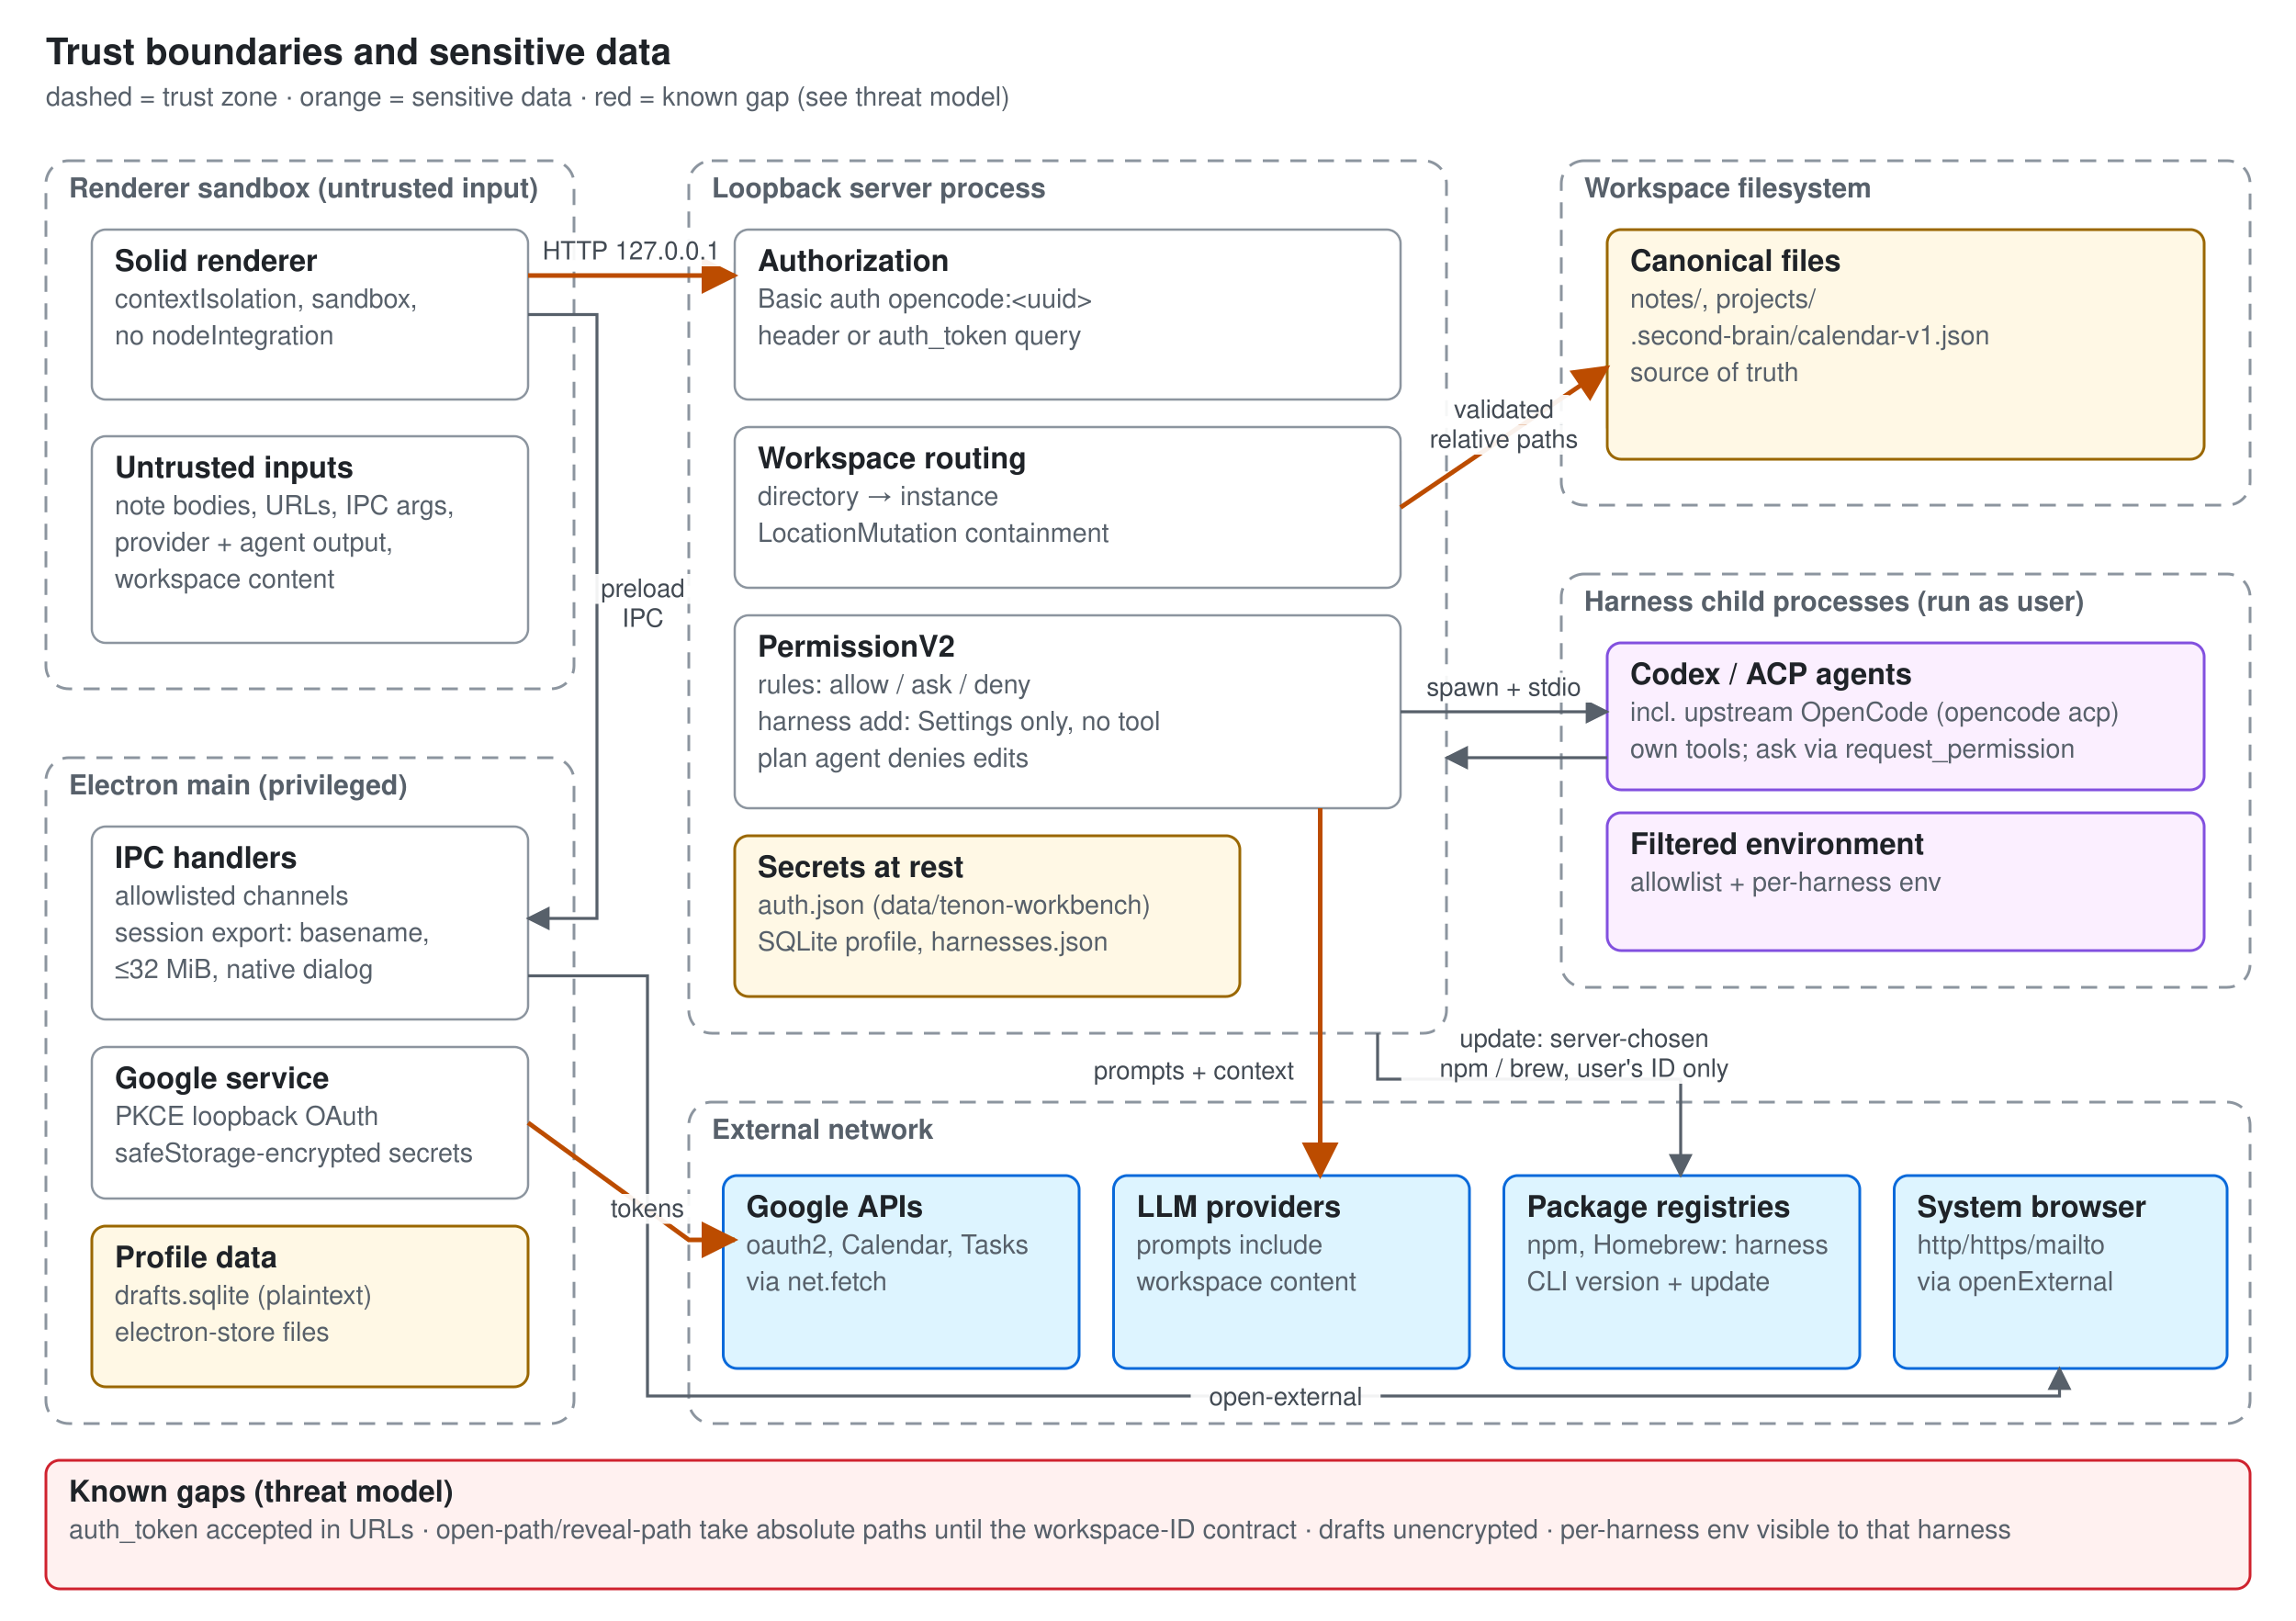
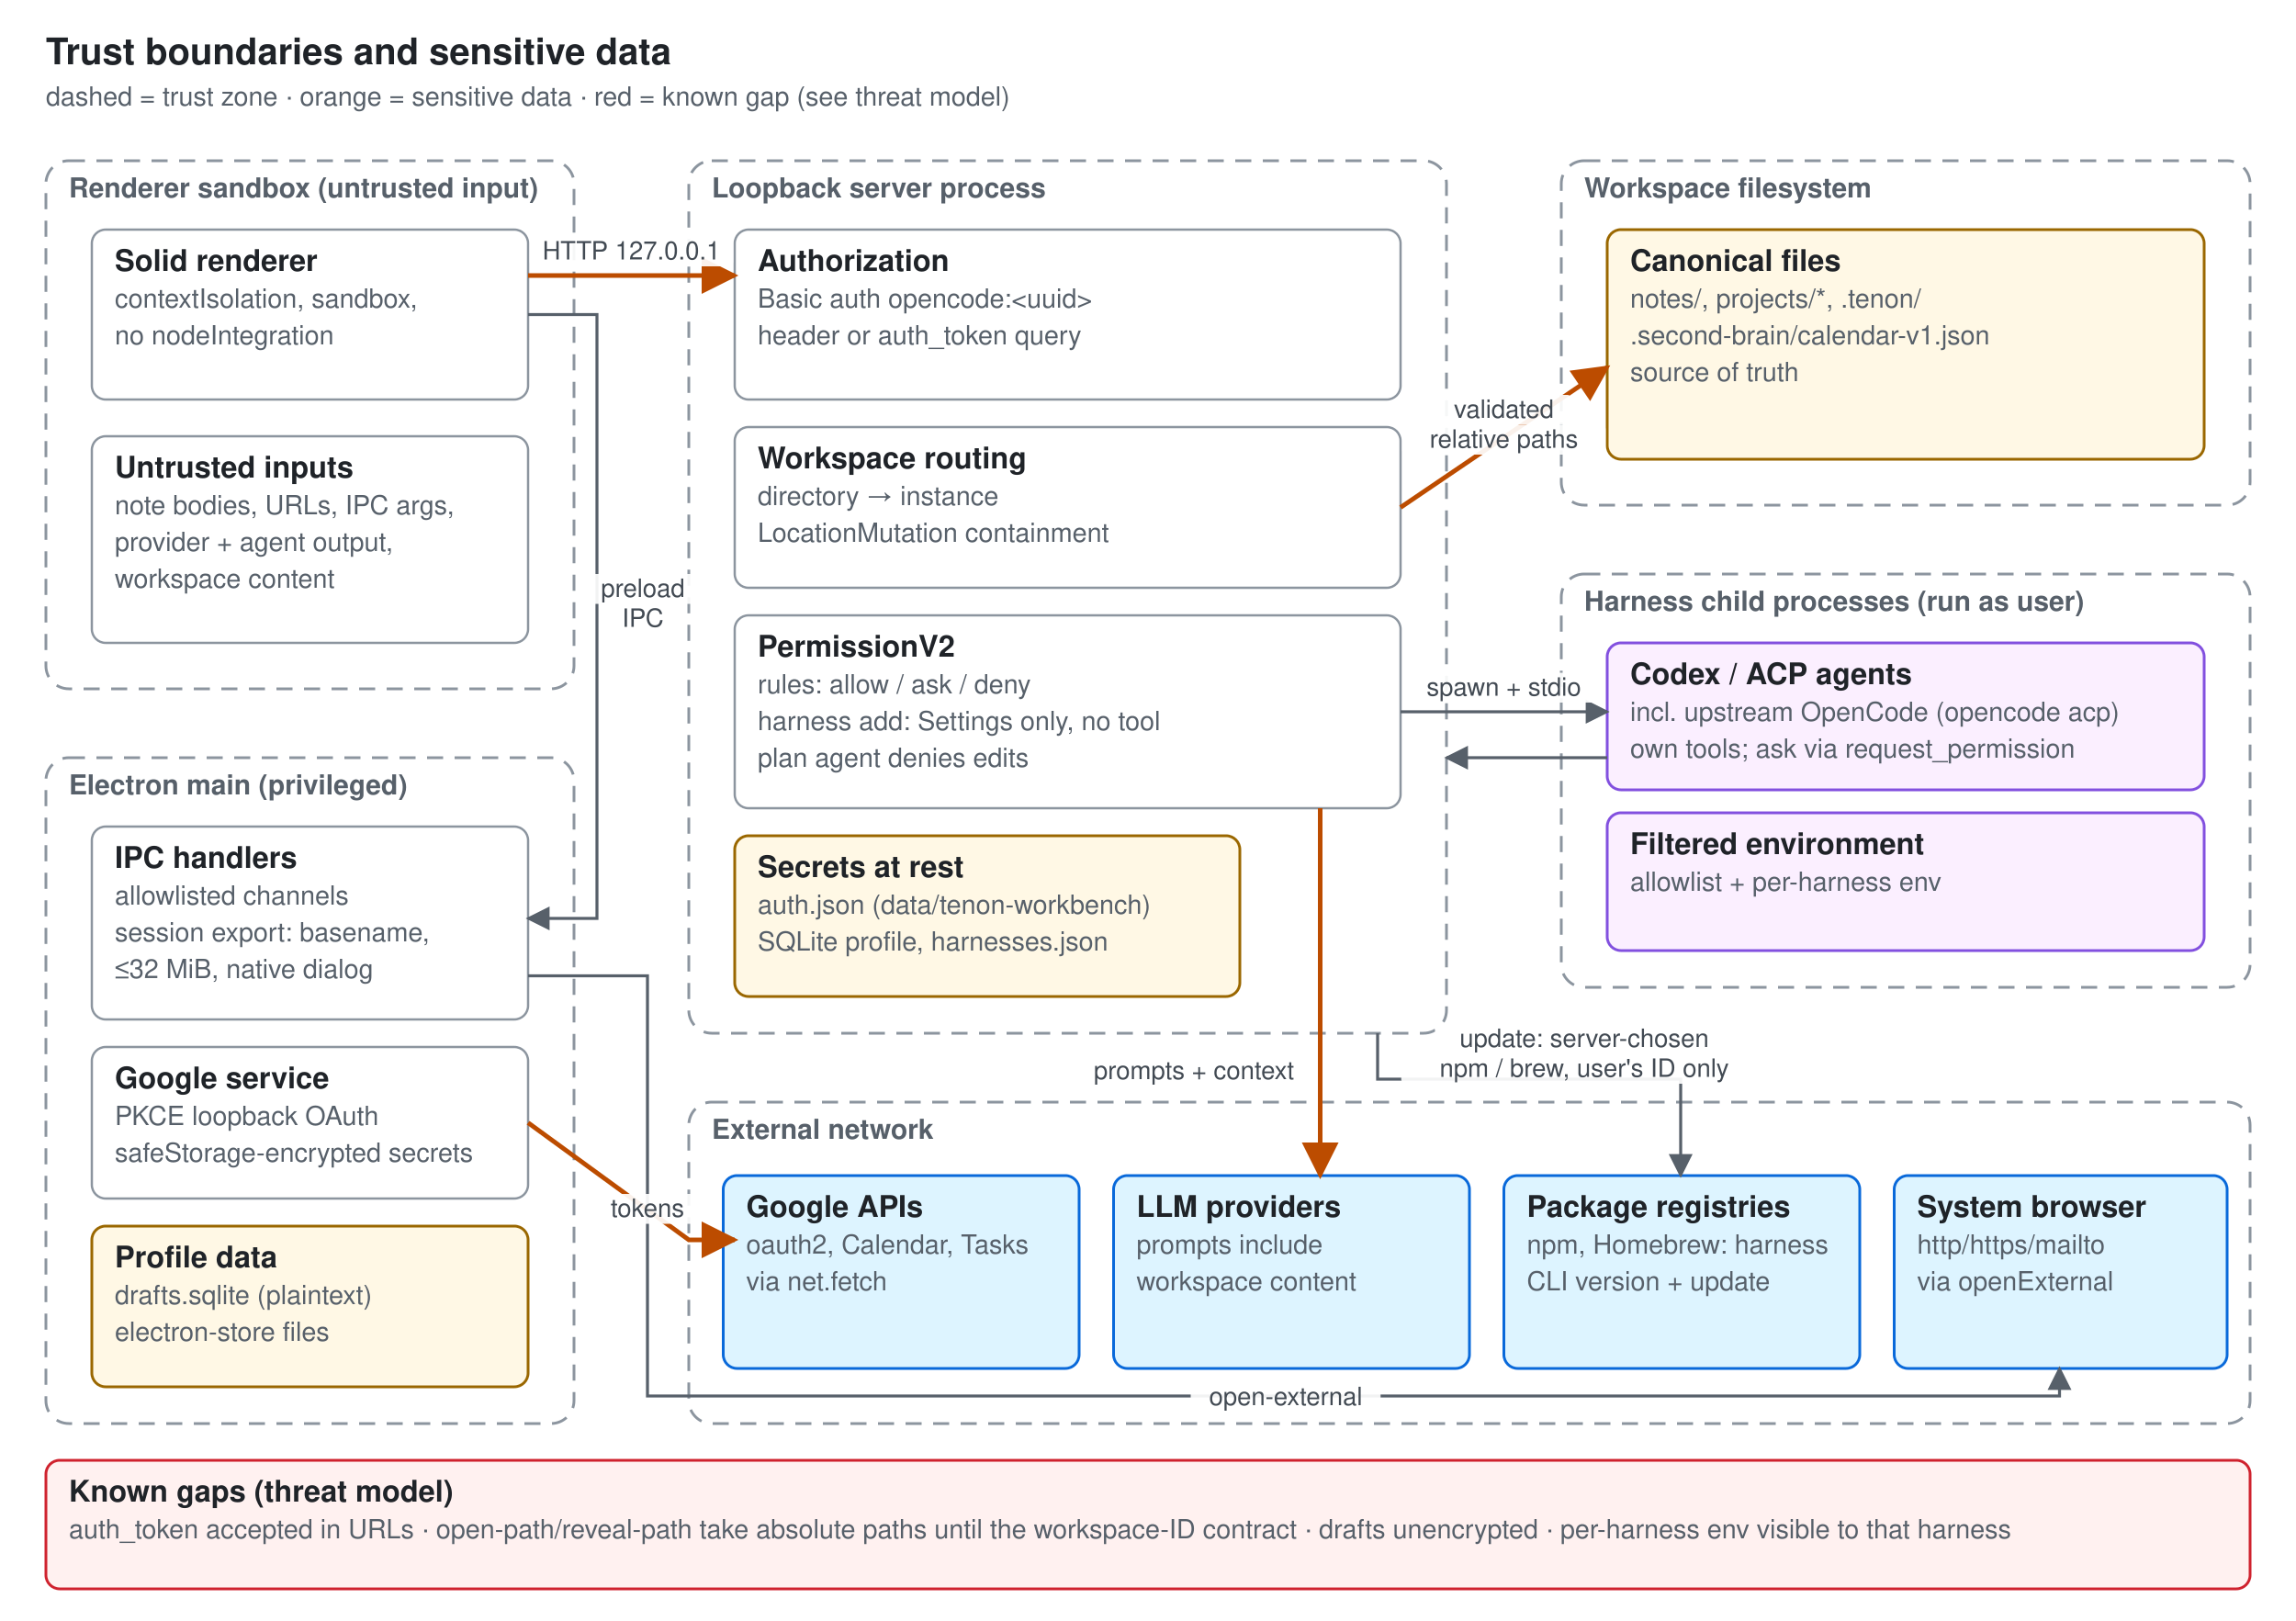
<svg xmlns="http://www.w3.org/2000/svg" viewBox="0 0 1000 706" width="1000" height="706" role="img" aria-labelledby="title desc">
  <style>
  .bg{fill:#ffffff}
  text{font-family:ui-sans-serif,system-ui,-apple-system,"Segoe UI",Helvetica,Arial,sans-serif;font-size:13px;fill:#1f2328}
  .t{font-weight:600}
  .s{font-size:11.5px;fill:#57606a}
  .h{font-size:16px;font-weight:600}
  .lbl{font-size:11px;fill:#424a53}
  .lblbg{fill:#ffffff;opacity:.92}
  .box{fill:#f6f8fa;stroke:#57606a;stroke-width:1.2}
  .sub{fill:#ffffff;stroke:#8c959f;stroke-width:1}
  .store{fill:#fff8e5;stroke:#9a6700;stroke-width:1.2}
  .ext{fill:#ddf4ff;stroke:#0969da;stroke-width:1.2}
  .proc{fill:#fbefff;stroke:#8250df;stroke-width:1.2}
  .zone{fill:none;stroke:#8c959f;stroke-width:1.2;stroke-dasharray:7 5}
  .zonet{font-size:12px;font-weight:600;fill:#57606a}
  .gapz{fill:#fff1f0;stroke:#cf222e;stroke-width:1.2}
  .e{fill:none;stroke:#57606a;stroke-width:1.3}
  .d{stroke-dasharray:5 4}
  .r{stroke:#cf222e}
  .sens{stroke:#bc4c00;stroke-width:2}
  .ah{fill:#57606a}
  .ahr{fill:#cf222e}
  .ahs{fill:#bc4c00}
  .life{stroke:#8c959f;stroke-width:1;stroke-dasharray:4 4}
  .act{fill:#eaeef2;stroke:#57606a;stroke-width:1}
  .frag{fill:none;stroke:#8c959f;stroke-width:1}
  .fragt{fill:#eaeef2;stroke:#8c959f;stroke-width:1}
  .dot{fill:#1f2328}
  .ring{fill:none;stroke:#1f2328;stroke-width:1.5}
  .dia{fill:#ffffff;stroke:#57606a;stroke-width:1.2}
  .bar{fill:#1f2328}
  @media (prefers-color-scheme: dark){
    .bg{fill:#0d1117}
    text{fill:#e6edf3}
    .s{fill:#9198a1} .lbl{fill:#c9d1d9} .lblbg{fill:#0d1117}
    .box{fill:#161b22;stroke:#8b949e} .sub{fill:#0d1117;stroke:#6e7681}
    .store{fill:#2b2111;stroke:#d29922} .ext{fill:#0c2d4a;stroke:#4493f8}
    .proc{fill:#271a3d;stroke:#ab7df8}
    .zone{stroke:#6e7681} .zonet{fill:#9198a1}
    .gapz{fill:#3a1517;stroke:#f85149}
    .e{stroke:#9198a1} .r{stroke:#f85149} .sens{stroke:#f0883e}
    .ah{fill:#9198a1} .ahr{fill:#f85149} .ahs{fill:#f0883e}
    .life{stroke:#6e7681} .act{fill:#21262d;stroke:#8b949e}
    .frag{stroke:#6e7681} .fragt{fill:#21262d;stroke:#6e7681}
    .dot{fill:#e6edf3} .ring{stroke:#e6edf3} .dia{fill:#0d1117;stroke:#8b949e} .bar{fill:#e6edf3}
  }
</style>
  <defs>
    <marker id="a" viewBox="0 0 10 10" refX="9" refY="5" markerWidth="8" markerHeight="8" orient="auto-start-reverse">
      <path class="ah" d="M0,0 L10,5 L0,10 z" />
    </marker>
    <marker id="ar" viewBox="0 0 10 10" refX="9" refY="5" markerWidth="8" markerHeight="8" orient="auto-start-reverse">
      <path class="ahr" d="M0,0 L10,5 L0,10 z" />
    </marker>
    <marker id="as" viewBox="0 0 10 10" refX="9" refY="5" markerWidth="8" markerHeight="8" orient="auto-start-reverse">
      <path class="ahs" d="M0,0 L10,5 L0,10 z" />
    </marker>
    <marker id="o" viewBox="0 0 10 10" refX="9" refY="5" markerWidth="9" markerHeight="9" orient="auto-start-reverse">
      <path class="e" d="M0,0 L10,5 L0,10" />
    </marker>
    <marker id="dm" viewBox="0 0 12 12" refX="1" refY="6" markerWidth="11" markerHeight="11" orient="auto-start-reverse">
      <path class="bar" d="M1,6 L6,1 L11,6 L6,11 z" />
    </marker>
  </defs>
  <rect class="bg" x="0" y="0" width="1000" height="706" />
  <text x="20" y="28" text-anchor="start" class="h">Trust boundaries and sensitive data</text>
  <text x="20" y="46" text-anchor="start" class="s">dashed = trust zone · orange = sensitive data · red = known gap (see threat model)</text>
  <rect class="zone" x="20" y="70" width="230" height="230" rx="10" />
  <text x="30" y="86" text-anchor="start" class="zonet">Renderer sandbox (untrusted input)</text>
  <rect class="sub" x="40" y="100" width="190" height="74" rx="6" />
  <text x="50" y="118" text-anchor="start" class="t">Solid renderer</text>
  <text x="50" y="134" text-anchor="start" class="s">contextIsolation, sandbox,</text>
  <text x="50" y="150" text-anchor="start" class="s">no nodeIntegration</text>
  <rect class="sub" x="40" y="190" width="190" height="90" rx="6" />
  <text x="50" y="208" text-anchor="start" class="t">Untrusted inputs</text>
  <text x="50" y="224" text-anchor="start" class="s">note bodies, URLs, IPC args,</text>
  <text x="50" y="240" text-anchor="start" class="s">provider + agent output,</text>
  <text x="50" y="256" text-anchor="start" class="s">workspace content</text>
  <rect class="zone" x="20" y="330" width="230" height="290" rx="10" />
  <text x="30" y="346" text-anchor="start" class="zonet">Electron main (privileged)</text>
  <rect class="sub" x="40" y="360" width="190" height="84" rx="6" />
  <text x="50" y="378" text-anchor="start" class="t">IPC handlers</text>
  <text x="50" y="394" text-anchor="start" class="s">allowlisted channels</text>
  <text x="50" y="410" text-anchor="start" class="s">session export: basename,</text>
  <text x="50" y="426" text-anchor="start" class="s">≤32 MiB, native dialog</text>
  <rect class="sub" x="40" y="456" width="190" height="66" rx="6" />
  <text x="50" y="474" text-anchor="start" class="t">Google service</text>
  <text x="50" y="490" text-anchor="start" class="s">PKCE loopback OAuth</text>
  <text x="50" y="506" text-anchor="start" class="s">safeStorage-encrypted secrets</text>
  <rect class="store" x="40" y="534" width="190" height="70" rx="6" />
  <text x="50" y="552" text-anchor="start" class="t">Profile data</text>
  <text x="50" y="568" text-anchor="start" class="s">drafts.sqlite (plaintext)</text>
  <text x="50" y="584" text-anchor="start" class="s">electron-store files</text>
  <rect class="zone" x="300" y="70" width="330" height="380" rx="10" />
  <text x="310" y="86" text-anchor="start" class="zonet">Loopback server process</text>
  <rect class="sub" x="320" y="100" width="290" height="74" rx="6" />
  <text x="330" y="118" text-anchor="start" class="t">Authorization</text>
  <text x="330" y="134" text-anchor="start" class="s">Basic auth opencode:&lt;uuid&gt;</text>
  <text x="330" y="150" text-anchor="start" class="s">header or auth_token query</text>
  <rect class="sub" x="320" y="186" width="290" height="70" rx="6" />
  <text x="330" y="204" text-anchor="start" class="t">Workspace routing</text>
  <text x="330" y="220" text-anchor="start" class="s">directory → instance</text>
  <text x="330" y="236" text-anchor="start" class="s">LocationMutation containment</text>
  <rect class="sub" x="320" y="268" width="290" height="84" rx="6" />
  <text x="330" y="286" text-anchor="start" class="t">PermissionV2</text>
  <text x="330" y="302" text-anchor="start" class="s">rules: allow / ask / deny</text>
  <text x="330" y="318" text-anchor="start" class="s">harness add: Settings only, no tool</text>
  <text x="330" y="334" text-anchor="start" class="s">plan agent denies edits</text>
  <rect class="store" x="320" y="364" width="220" height="70" rx="6" />
  <text x="330" y="382" text-anchor="start" class="t">Secrets at rest</text>
  <text x="330" y="398" text-anchor="start" class="s">auth.json (data/tenon-workbench)</text>
  <text x="330" y="414" text-anchor="start" class="s">SQLite profile, harnesses.json</text>
  <rect class="zone" x="680" y="70" width="300" height="150" rx="10" />
  <text x="690" y="86" text-anchor="start" class="zonet">Workspace filesystem</text>
  <rect class="store" x="700" y="100" width="260" height="100" rx="6" />
  <text x="710" y="118" text-anchor="start" class="t">Canonical files</text>
-   <text x="710" y="134" text-anchor="start" class="s">notes/, projects/</text>
+   <text x="710" y="134" text-anchor="start" class="s">notes/, projects/*, .tenon/</text>
  <text x="710" y="150" text-anchor="start" class="s">.second-brain/calendar-v1.json</text>
  <text x="710" y="166" text-anchor="start" class="s">source of truth</text>
  <rect class="zone" x="680" y="250" width="300" height="180" rx="10" />
  <text x="690" y="266" text-anchor="start" class="zonet">Harness child processes (run as user)</text>
  <rect class="proc" x="700" y="280" width="260" height="64" rx="6" />
  <text x="710" y="298" text-anchor="start" class="t">Codex / ACP agents</text>
  <text x="710" y="314" text-anchor="start" class="s">incl. upstream OpenCode (opencode acp)</text>
  <text x="710" y="330" text-anchor="start" class="s">own tools; ask via request_permission</text>
  <rect class="proc" x="700" y="354" width="260" height="60" rx="6" />
  <text x="710" y="372" text-anchor="start" class="t">Filtered environment</text>
  <text x="710" y="388" text-anchor="start" class="s">allowlist + per-harness env</text>
  <rect class="zone" x="300" y="480" width="680" height="140" rx="10" />
  <text x="310" y="496" text-anchor="start" class="zonet">External network</text>
  <rect class="ext" x="315" y="512" width="155" height="84" rx="6" />
  <text x="325" y="530" text-anchor="start" class="t">Google APIs</text>
  <text x="325" y="546" text-anchor="start" class="s">oauth2, Calendar, Tasks</text>
  <text x="325" y="562" text-anchor="start" class="s">via net.fetch</text>
  <rect class="ext" x="485" y="512" width="155" height="84" rx="6" />
  <text x="495" y="530" text-anchor="start" class="t">LLM providers</text>
  <text x="495" y="546" text-anchor="start" class="s">prompts include</text>
  <text x="495" y="562" text-anchor="start" class="s">workspace content</text>
  <rect class="ext" x="655" y="512" width="155" height="84" rx="6" />
  <text x="665" y="530" text-anchor="start" class="t">Package registries</text>
  <text x="665" y="546" text-anchor="start" class="s">npm, Homebrew: harness</text>
  <text x="665" y="562" text-anchor="start" class="s">CLI version + update</text>
  <rect class="ext" x="825" y="512" width="145" height="84" rx="6" />
  <text x="835" y="530" text-anchor="start" class="t">System browser</text>
  <text x="835" y="546" text-anchor="start" class="s">http/https/mailto</text>
  <text x="835" y="562" text-anchor="start" class="s">via openExternal</text>
  <path class="e " d="M230,137 L260,137 L260,400 L230,400" marker-end="url(#a)" />
  <path class="e sens" d="M230,120 L320,120" marker-end="url(#as)" />
  <path class="e sens" d="M610,221 L700,160" marker-end="url(#as)" />
  <path class="e " d="M610,310 L700,310" marker-end="url(#a)" />
  <path class="e " d="M700,330 L630,330" marker-end="url(#a)" />
  <path class="e sens" d="M230,489 L300,540 L320,540" marker-end="url(#as)" />
  <path class="e sens" d="M575,352 L575,512" marker-end="url(#as)" />
  <path class="e " d="M600,450 L600,470 L732,470 L732,512" marker-end="url(#a)" />
  <path class="e " d="M230,425 L282,425 L282,608 L897,608 L897,596" marker-end="url(#a)" />
  <rect class="gapz" x="20" y="636" width="960" height="56" rx="6" />
  <text x="30" y="654" text-anchor="start" class="t">Known gaps (threat model)</text>
  <text x="30" y="670" text-anchor="start" class="s">auth_token accepted in URLs · open-path/reveal-path take absolute paths until the workspace-ID contract · drafts unencrypted · per-harness env visible to that harness</text>
  <rect class="lblbg" x="256.4" y="250.0" width="47.3" height="13" rx="2" />
  <text class="lbl" x="280" y="260" text-anchor="middle">preload</text>
  <rect class="lblbg" x="268.1" y="263.0" width="23.7" height="13" rx="2" />
  <text class="lbl" x="280" y="273" text-anchor="middle">IPC</text>
  <rect class="lblbg" x="230.7" y="103.0" width="88.6" height="13" rx="2" />
  <text class="lbl" x="275" y="113" text-anchor="middle">HTTP 127.0.0.1</text>
  <rect class="lblbg" x="625.5" y="172.0" width="59.1" height="13" rx="2" />
  <text class="lbl" x="655" y="182" text-anchor="middle">validated</text>
  <rect class="lblbg" x="610.7" y="185.0" width="88.6" height="13" rx="2" />
  <text class="lbl" x="655" y="195" text-anchor="middle">relative paths</text>
  <rect class="lblbg" x="613.6" y="293.0" width="82.7" height="13" rx="2" />
  <text class="lbl" x="655" y="303" text-anchor="middle">spawn + stdio</text>
  <rect class="lblbg" x="261.3" y="520.0" width="41.4" height="13" rx="2" />
  <text class="lbl" x="282" y="530" text-anchor="middle">tokens</text>
  <rect class="lblbg" x="466.9" y="460.0" width="106.3" height="13" rx="2" />
  <text class="lbl" x="520" y="470" text-anchor="middle">prompts + context</text>
  <rect class="lblbg" x="625.0" y="446.0" width="129.9" height="13" rx="2" />
  <text class="lbl" x="690" y="456" text-anchor="middle">update: server-chosen</text>
  <rect class="lblbg" x="610.3" y="459.0" width="159.4" height="13" rx="2" />
  <text class="lbl" x="690" y="469" text-anchor="middle">npm / brew, user's ID only</text>
  <rect class="lblbg" x="518.6" y="602.0" width="82.7" height="13" rx="2" />
  <text class="lbl" x="560" y="612" text-anchor="middle">open-external</text>
</svg>
